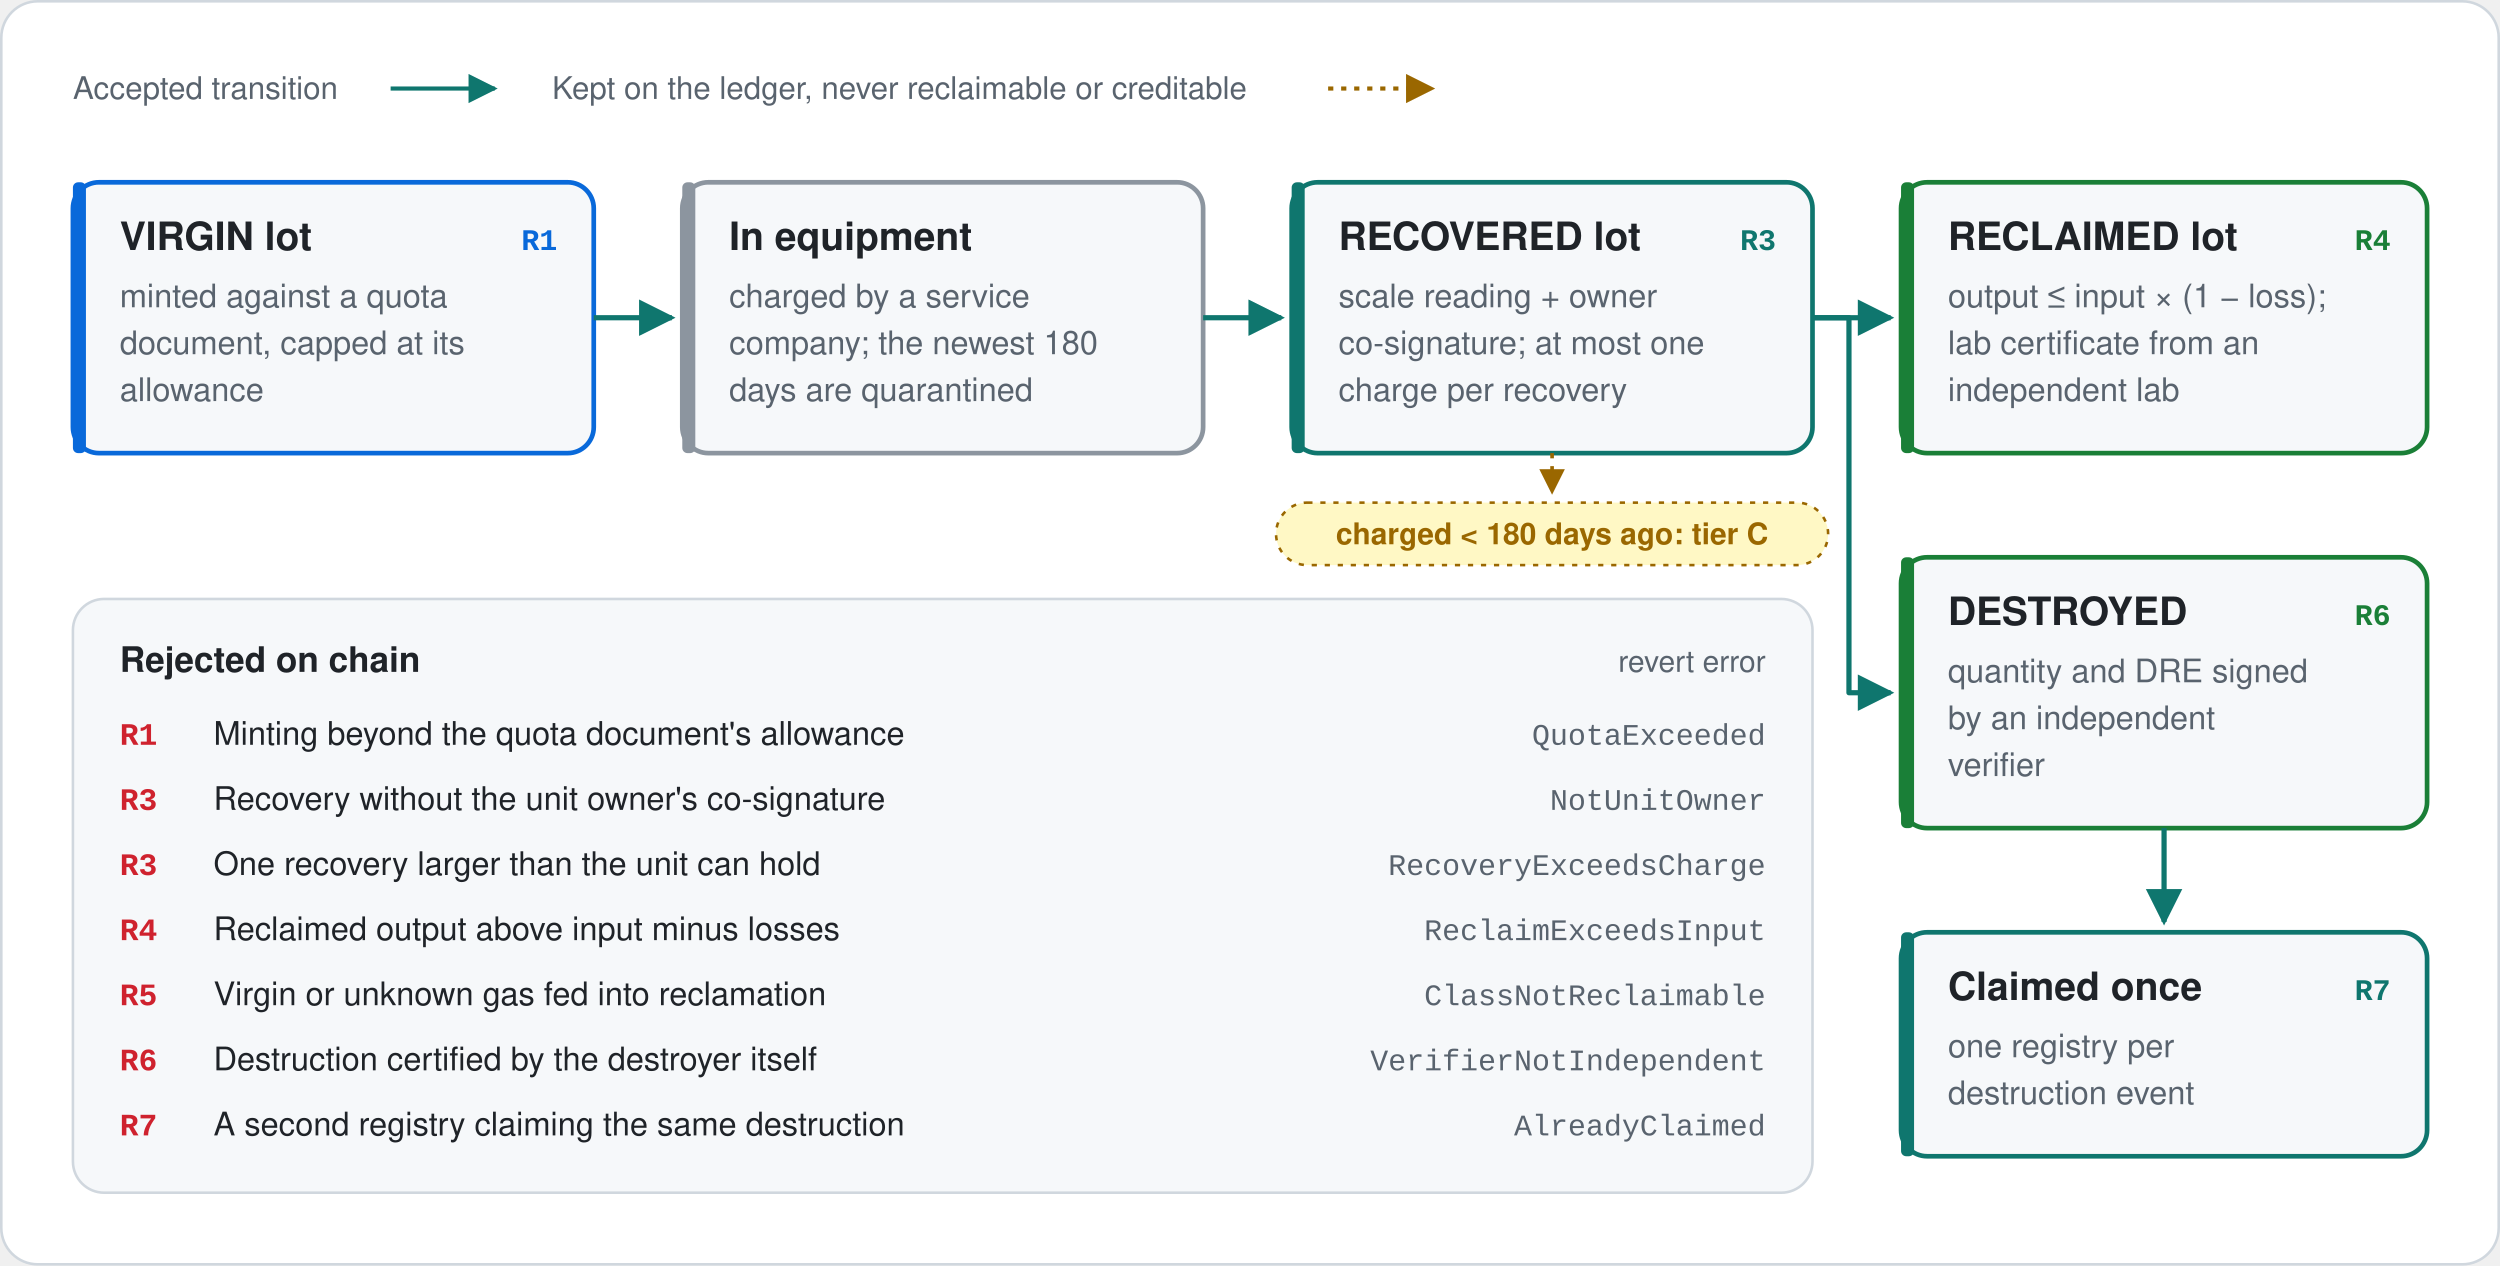
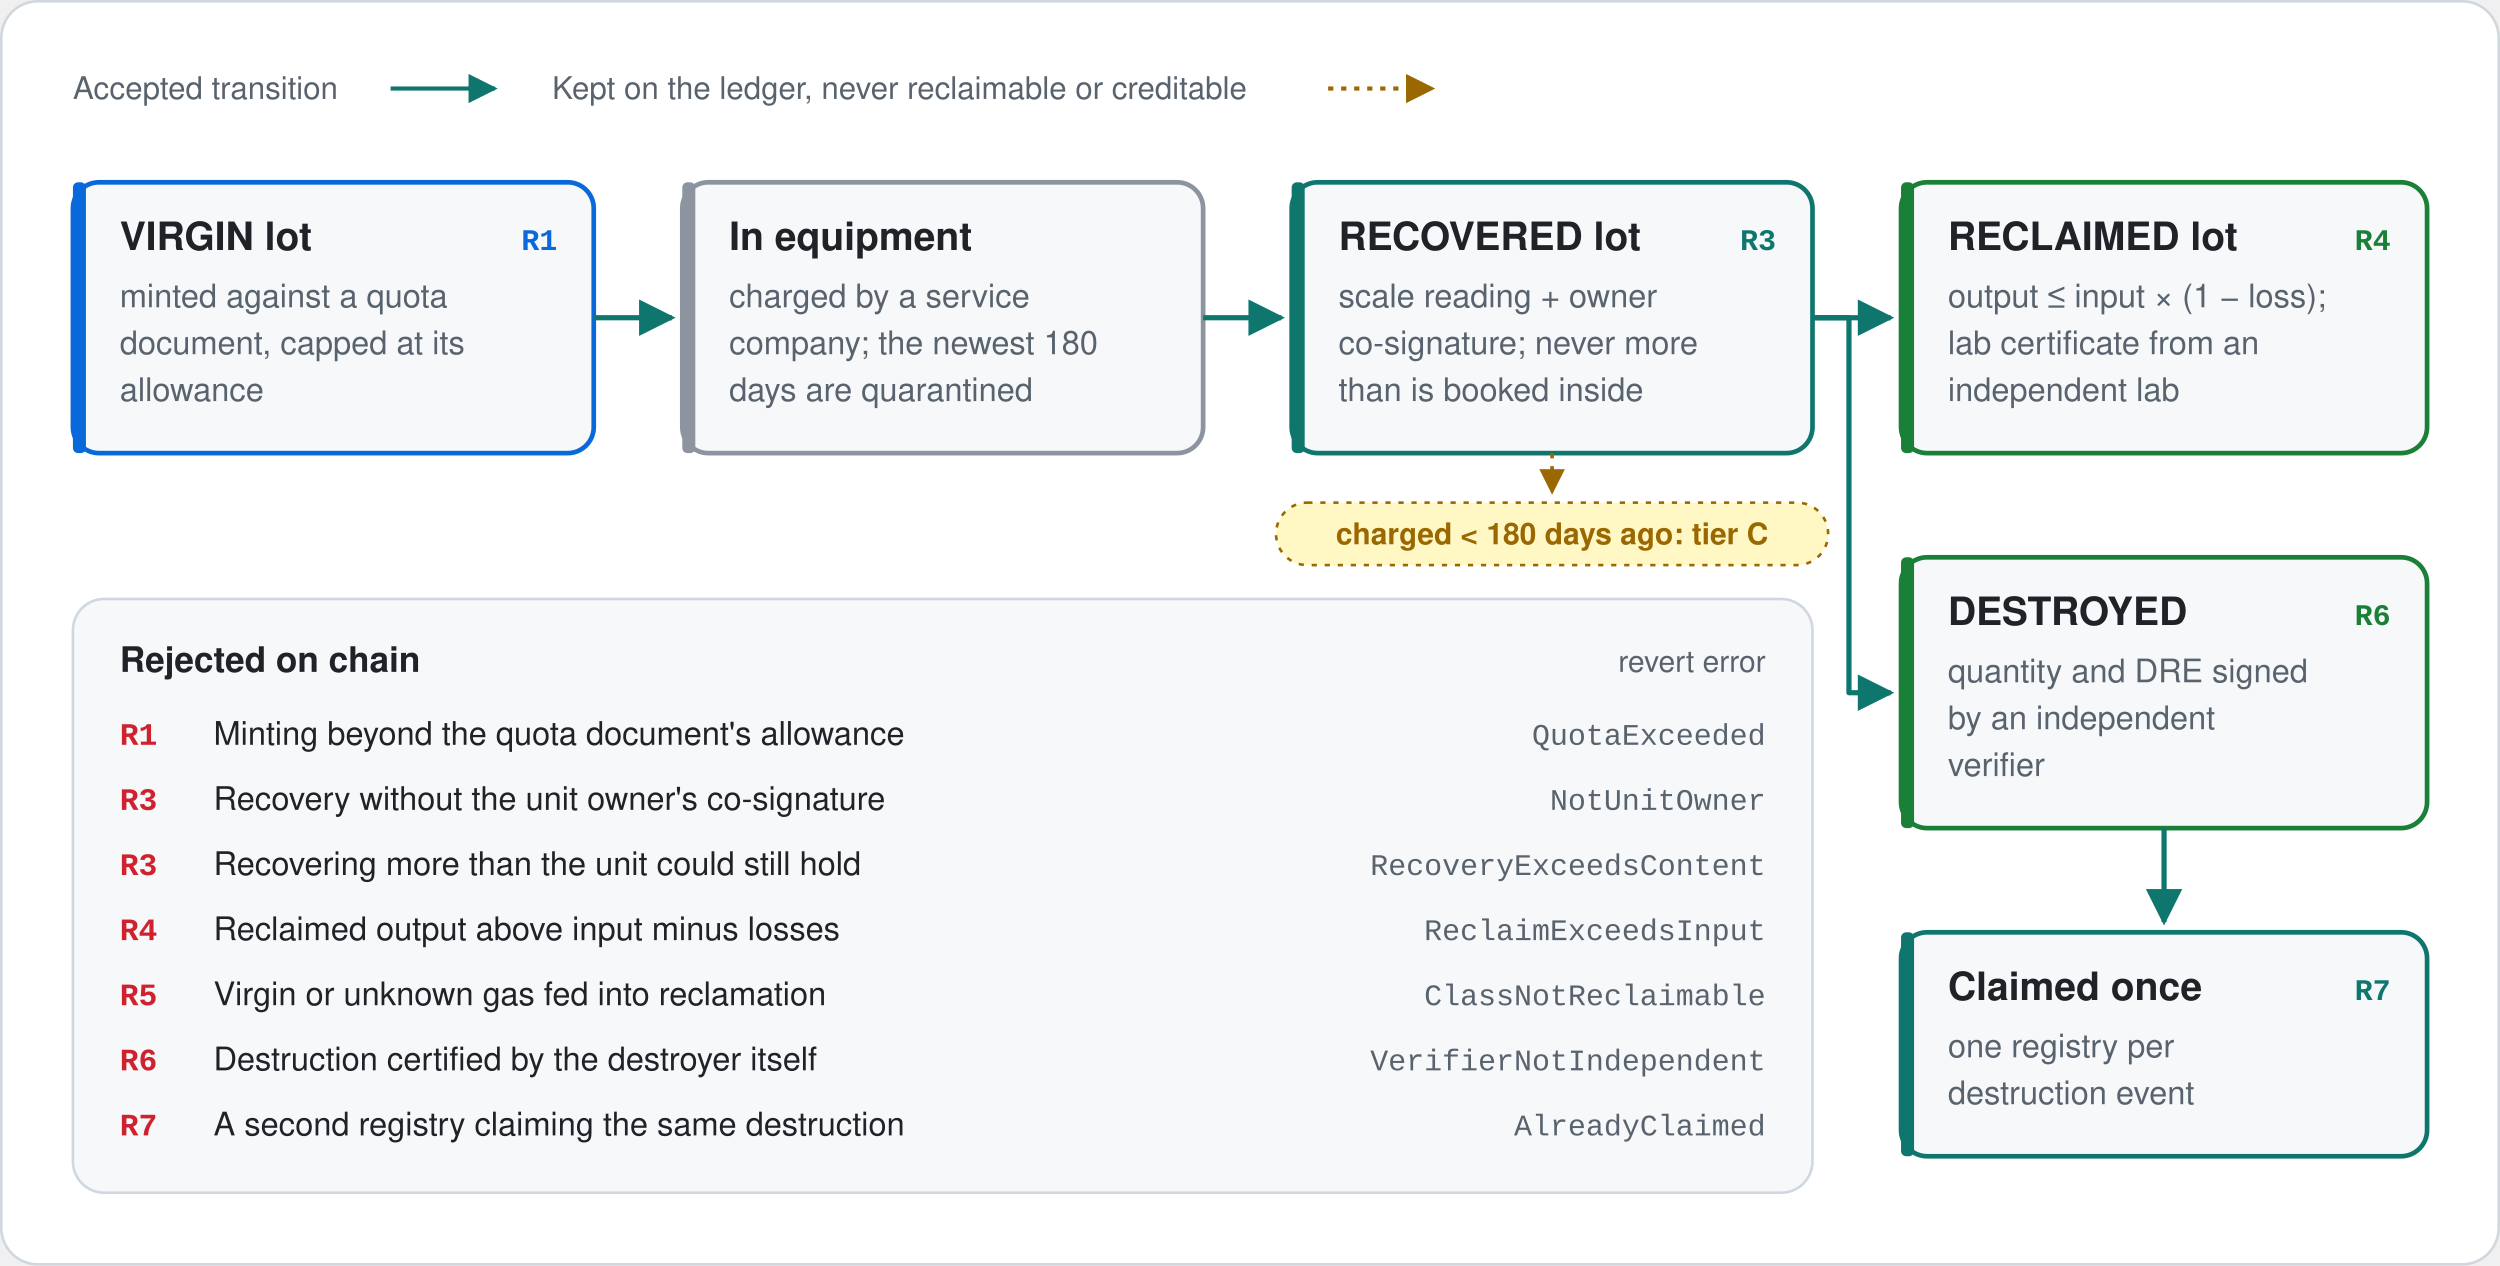
<svg xmlns="http://www.w3.org/2000/svg" width="960" height="486" viewBox="0 0 960 486" role="img" aria-label="Life of a kilogram on the Kigali Balance ledger">
  <defs>
    <marker id="a-line" viewBox="0 0 10 10" refX="9" refY="5" markerWidth="7" markerHeight="7" orient="auto-start-reverse">
      <path d="M0,0 L10,5 L0,10 z" fill="#8c959f" />
    </marker>
    <marker id="a-teal" viewBox="0 0 10 10" refX="9" refY="5" markerWidth="7" markerHeight="7" orient="auto-start-reverse">
      <path d="M0,0 L10,5 L0,10 z" fill="#0f766e" />
    </marker>
    <marker id="a-blue" viewBox="0 0 10 10" refX="9" refY="5" markerWidth="7" markerHeight="7" orient="auto-start-reverse">
      <path d="M0,0 L10,5 L0,10 z" fill="#0969da" />
    </marker>
    <marker id="a-amber" viewBox="0 0 10 10" refX="9" refY="5" markerWidth="7" markerHeight="7" orient="auto-start-reverse">
      <path d="M0,0 L10,5 L0,10 z" fill="#9a6700" />
    </marker>
    <marker id="a-red" viewBox="0 0 10 10" refX="9" refY="5" markerWidth="7" markerHeight="7" orient="auto-start-reverse">
      <path d="M0,0 L10,5 L0,10 z" fill="#cf222e" />
    </marker>
    <marker id="a-green" viewBox="0 0 10 10" refX="9" refY="5" markerWidth="7" markerHeight="7" orient="auto-start-reverse">
      <path d="M0,0 L10,5 L0,10 z" fill="#1a7f37" />
    </marker>
  </defs>
  <rect x="0.5" y="0.5" width="959" height="485" rx="14" fill="#ffffff" stroke="#d0d7de" />
  <text x="28" y="38" font-family="-apple-system, BlinkMacSystemFont, 'Segoe UI', Helvetica, Arial, sans-serif" font-size="12" font-weight="400" fill="#59636e" text-anchor="start">Accepted transition</text>
  <polyline points="150,34 190,34" fill="none" stroke="#0f766e" stroke-width="1.6" marker-end="url(#a-teal)" stroke-linejoin="round" />
  <text x="212" y="38" font-family="-apple-system, BlinkMacSystemFont, 'Segoe UI', Helvetica, Arial, sans-serif" font-size="12" font-weight="400" fill="#59636e" text-anchor="start">Kept on the ledger, never reclaimable or creditable</text>
  <polyline points="510,34 550,34" fill="none" stroke="#9a6700" stroke-width="1.6" stroke-dasharray="2 3" marker-end="url(#a-amber)" stroke-linejoin="round" />
  <rect x="28" y="70" width="200" height="104" rx="10" fill="#f6f8fa" stroke="#0969da" stroke-width="1.8" />
  <rect x="28" y="70" width="5" height="104" rx="2" fill="#0969da" stroke="#0969da" stroke-width="0" />
  <text x="46" y="96" font-family="-apple-system, BlinkMacSystemFont, 'Segoe UI', Helvetica, Arial, sans-serif" font-size="15" font-weight="700" fill="#1f2328" text-anchor="start">VIRGIN lot</text>
  <text x="214" y="96" font-family="ui-monospace, SFMono-Regular, Consolas, 'Liberation Mono', monospace" font-size="11.5" font-weight="700" fill="#0969da" text-anchor="end">R1</text>
  <text x="46" y="118" font-family="-apple-system, BlinkMacSystemFont, 'Segoe UI', Helvetica, Arial, sans-serif" font-size="12.5" font-weight="400" fill="#59636e" text-anchor="start">minted against a quota</text>
  <text x="46" y="136" font-family="-apple-system, BlinkMacSystemFont, 'Segoe UI', Helvetica, Arial, sans-serif" font-size="12.5" font-weight="400" fill="#59636e" text-anchor="start">document, capped at its</text>
  <text x="46" y="154" font-family="-apple-system, BlinkMacSystemFont, 'Segoe UI', Helvetica, Arial, sans-serif" font-size="12.5" font-weight="400" fill="#59636e" text-anchor="start">allowance</text>
  <rect x="262" y="70" width="200" height="104" rx="10" fill="#f6f8fa" stroke="#8c959f" stroke-width="1.8" />
  <rect x="262" y="70" width="5" height="104" rx="2" fill="#8c959f" stroke="#8c959f" stroke-width="0" />
  <text x="280" y="96" font-family="-apple-system, BlinkMacSystemFont, 'Segoe UI', Helvetica, Arial, sans-serif" font-size="15" font-weight="700" fill="#1f2328" text-anchor="start">In equipment</text>
  <text x="280" y="118" font-family="-apple-system, BlinkMacSystemFont, 'Segoe UI', Helvetica, Arial, sans-serif" font-size="12.5" font-weight="400" fill="#59636e" text-anchor="start">charged by a service</text>
  <text x="280" y="136" font-family="-apple-system, BlinkMacSystemFont, 'Segoe UI', Helvetica, Arial, sans-serif" font-size="12.5" font-weight="400" fill="#59636e" text-anchor="start">company; the newest 180</text>
  <text x="280" y="154" font-family="-apple-system, BlinkMacSystemFont, 'Segoe UI', Helvetica, Arial, sans-serif" font-size="12.5" font-weight="400" fill="#59636e" text-anchor="start">days are quarantined</text>
  <rect x="496" y="70" width="200" height="104" rx="10" fill="#f6f8fa" stroke="#0f766e" stroke-width="1.8" />
  <rect x="496" y="70" width="5" height="104" rx="2" fill="#0f766e" stroke="#0f766e" stroke-width="0" />
  <text x="514" y="96" font-family="-apple-system, BlinkMacSystemFont, 'Segoe UI', Helvetica, Arial, sans-serif" font-size="15" font-weight="700" fill="#1f2328" text-anchor="start">RECOVERED lot</text>
  <text x="682" y="96" font-family="ui-monospace, SFMono-Regular, Consolas, 'Liberation Mono', monospace" font-size="11.5" font-weight="700" fill="#0f766e" text-anchor="end">R3</text>
  <text x="514" y="118" font-family="-apple-system, BlinkMacSystemFont, 'Segoe UI', Helvetica, Arial, sans-serif" font-size="12.5" font-weight="400" fill="#59636e" text-anchor="start">scale reading + owner</text>
-   <text x="514" y="136" font-family="-apple-system, BlinkMacSystemFont, 'Segoe UI', Helvetica, Arial, sans-serif" font-size="12.5" font-weight="400" fill="#59636e" text-anchor="start">co-signature; at most one</text>
-   <text x="514" y="154" font-family="-apple-system, BlinkMacSystemFont, 'Segoe UI', Helvetica, Arial, sans-serif" font-size="12.5" font-weight="400" fill="#59636e" text-anchor="start">charge per recovery</text>
+   <text x="514" y="136" font-family="-apple-system, BlinkMacSystemFont, 'Segoe UI', Helvetica, Arial, sans-serif" font-size="12.5" font-weight="400" fill="#59636e" text-anchor="start">co-signature; never more</text>
+   <text x="514" y="154" font-family="-apple-system, BlinkMacSystemFont, 'Segoe UI', Helvetica, Arial, sans-serif" font-size="12.5" font-weight="400" fill="#59636e" text-anchor="start">than is booked inside</text>
  <polyline points="228,122.0 258,122.0" fill="none" stroke="#0f766e" stroke-width="2" marker-end="url(#a-teal)" stroke-linejoin="round" />
  <polyline points="462,122.0 492,122.0" fill="none" stroke="#0f766e" stroke-width="2" marker-end="url(#a-teal)" stroke-linejoin="round" />
  <rect x="730" y="70" width="202" height="104" rx="10" fill="#f6f8fa" stroke="#1a7f37" stroke-width="1.8" />
  <rect x="730" y="70" width="5" height="104" rx="2" fill="#1a7f37" stroke="#1a7f37" stroke-width="0" />
  <text x="748" y="96" font-family="-apple-system, BlinkMacSystemFont, 'Segoe UI', Helvetica, Arial, sans-serif" font-size="15" font-weight="700" fill="#1f2328" text-anchor="start">RECLAIMED lot</text>
  <text x="918" y="96" font-family="ui-monospace, SFMono-Regular, Consolas, 'Liberation Mono', monospace" font-size="11.5" font-weight="700" fill="#1a7f37" text-anchor="end">R4</text>
  <text x="748" y="118" font-family="-apple-system, BlinkMacSystemFont, 'Segoe UI', Helvetica, Arial, sans-serif" font-size="12.5" font-weight="400" fill="#59636e" text-anchor="start">output ≤ input × (1 − loss);</text>
  <text x="748" y="136" font-family="-apple-system, BlinkMacSystemFont, 'Segoe UI', Helvetica, Arial, sans-serif" font-size="12.5" font-weight="400" fill="#59636e" text-anchor="start">lab certificate from an</text>
  <text x="748" y="154" font-family="-apple-system, BlinkMacSystemFont, 'Segoe UI', Helvetica, Arial, sans-serif" font-size="12.5" font-weight="400" fill="#59636e" text-anchor="start">independent lab</text>
  <rect x="730" y="214" width="202" height="104" rx="10" fill="#f6f8fa" stroke="#1a7f37" stroke-width="1.8" />
  <rect x="730" y="214" width="5" height="104" rx="2" fill="#1a7f37" stroke="#1a7f37" stroke-width="0" />
  <text x="748" y="240" font-family="-apple-system, BlinkMacSystemFont, 'Segoe UI', Helvetica, Arial, sans-serif" font-size="15" font-weight="700" fill="#1f2328" text-anchor="start">DESTROYED</text>
  <text x="918" y="240" font-family="ui-monospace, SFMono-Regular, Consolas, 'Liberation Mono', monospace" font-size="11.5" font-weight="700" fill="#1a7f37" text-anchor="end">R6</text>
  <text x="748" y="262" font-family="-apple-system, BlinkMacSystemFont, 'Segoe UI', Helvetica, Arial, sans-serif" font-size="12.5" font-weight="400" fill="#59636e" text-anchor="start">quantity and DRE signed</text>
  <text x="748" y="280" font-family="-apple-system, BlinkMacSystemFont, 'Segoe UI', Helvetica, Arial, sans-serif" font-size="12.5" font-weight="400" fill="#59636e" text-anchor="start">by an independent</text>
  <text x="748" y="298" font-family="-apple-system, BlinkMacSystemFont, 'Segoe UI', Helvetica, Arial, sans-serif" font-size="12.5" font-weight="400" fill="#59636e" text-anchor="start">verifier</text>
  <rect x="730" y="358" width="202" height="86" rx="10" fill="#f6f8fa" stroke="#0f766e" stroke-width="1.8" />
  <rect x="730" y="358" width="5" height="86" rx="2" fill="#0f766e" stroke="#0f766e" stroke-width="0" />
  <text x="748" y="384" font-family="-apple-system, BlinkMacSystemFont, 'Segoe UI', Helvetica, Arial, sans-serif" font-size="15" font-weight="700" fill="#1f2328" text-anchor="start">Claimed once</text>
  <text x="918" y="384" font-family="ui-monospace, SFMono-Regular, Consolas, 'Liberation Mono', monospace" font-size="11.5" font-weight="700" fill="#0f766e" text-anchor="end">R7</text>
  <text x="748" y="406" font-family="-apple-system, BlinkMacSystemFont, 'Segoe UI', Helvetica, Arial, sans-serif" font-size="12.5" font-weight="400" fill="#59636e" text-anchor="start">one registry per</text>
  <text x="748" y="424" font-family="-apple-system, BlinkMacSystemFont, 'Segoe UI', Helvetica, Arial, sans-serif" font-size="12.5" font-weight="400" fill="#59636e" text-anchor="start">destruction event</text>
  <polyline points="696,122.0 726,122.0" fill="none" stroke="#0f766e" stroke-width="2" marker-end="url(#a-teal)" stroke-linejoin="round" />
  <polyline points="696,122.0 710,122.0 710,266 726,266" fill="none" stroke="#0f766e" stroke-width="2" marker-end="url(#a-teal)" stroke-linejoin="round" />
  <polyline points="831.0,318 831.0,354" fill="none" stroke="#0f766e" stroke-width="2" marker-end="url(#a-teal)" stroke-linejoin="round" />
  <rect x="28" y="230" width="668" height="228" rx="12" fill="#f6f8fa" stroke="#d0d7de" stroke-width="1" />
  <text x="46" y="258" font-family="-apple-system, BlinkMacSystemFont, 'Segoe UI', Helvetica, Arial, sans-serif" font-size="13.5" font-weight="700" fill="#1f2328" text-anchor="start">Rejected on chain</text>
  <text x="678" y="258" font-family="-apple-system, BlinkMacSystemFont, 'Segoe UI', Helvetica, Arial, sans-serif" font-size="11.5" font-weight="400" fill="#59636e" text-anchor="end">revert error</text>
  <text x="46" y="286" font-family="ui-monospace, SFMono-Regular, Consolas, 'Liberation Mono', monospace" font-size="12" font-weight="700" fill="#cf222e" text-anchor="start">R1</text>
  <text x="82" y="286" font-family="-apple-system, BlinkMacSystemFont, 'Segoe UI', Helvetica, Arial, sans-serif" font-size="12.5" font-weight="400" fill="#1f2328" text-anchor="start">Minting beyond the quota document's allowance</text>
  <text x="678" y="286" font-family="ui-monospace, SFMono-Regular, Consolas, 'Liberation Mono', monospace" font-size="11.5" font-weight="400" fill="#59636e" text-anchor="end">QuotaExceeded</text>
  <text x="46" y="311" font-family="ui-monospace, SFMono-Regular, Consolas, 'Liberation Mono', monospace" font-size="12" font-weight="700" fill="#cf222e" text-anchor="start">R3</text>
  <text x="82" y="311" font-family="-apple-system, BlinkMacSystemFont, 'Segoe UI', Helvetica, Arial, sans-serif" font-size="12.5" font-weight="400" fill="#1f2328" text-anchor="start">Recovery without the unit owner's co-signature</text>
  <text x="678" y="311" font-family="ui-monospace, SFMono-Regular, Consolas, 'Liberation Mono', monospace" font-size="11.5" font-weight="400" fill="#59636e" text-anchor="end">NotUnitOwner</text>
  <text x="46" y="336" font-family="ui-monospace, SFMono-Regular, Consolas, 'Liberation Mono', monospace" font-size="12" font-weight="700" fill="#cf222e" text-anchor="start">R3</text>
-   <text x="82" y="336" font-family="-apple-system, BlinkMacSystemFont, 'Segoe UI', Helvetica, Arial, sans-serif" font-size="12.5" font-weight="400" fill="#1f2328" text-anchor="start">One recovery larger than the unit can hold</text>
-   <text x="678" y="336" font-family="ui-monospace, SFMono-Regular, Consolas, 'Liberation Mono', monospace" font-size="11.5" font-weight="400" fill="#59636e" text-anchor="end">RecoveryExceedsCharge</text>
+   <text x="82" y="336" font-family="-apple-system, BlinkMacSystemFont, 'Segoe UI', Helvetica, Arial, sans-serif" font-size="12.5" font-weight="400" fill="#1f2328" text-anchor="start">Recovering more than the unit could still hold</text>
+   <text x="678" y="336" font-family="ui-monospace, SFMono-Regular, Consolas, 'Liberation Mono', monospace" font-size="11.5" font-weight="400" fill="#59636e" text-anchor="end">RecoveryExceedsContent</text>
  <text x="46" y="361" font-family="ui-monospace, SFMono-Regular, Consolas, 'Liberation Mono', monospace" font-size="12" font-weight="700" fill="#cf222e" text-anchor="start">R4</text>
  <text x="82" y="361" font-family="-apple-system, BlinkMacSystemFont, 'Segoe UI', Helvetica, Arial, sans-serif" font-size="12.5" font-weight="400" fill="#1f2328" text-anchor="start">Reclaimed output above input minus losses</text>
  <text x="678" y="361" font-family="ui-monospace, SFMono-Regular, Consolas, 'Liberation Mono', monospace" font-size="11.5" font-weight="400" fill="#59636e" text-anchor="end">ReclaimExceedsInput</text>
  <text x="46" y="386" font-family="ui-monospace, SFMono-Regular, Consolas, 'Liberation Mono', monospace" font-size="12" font-weight="700" fill="#cf222e" text-anchor="start">R5</text>
  <text x="82" y="386" font-family="-apple-system, BlinkMacSystemFont, 'Segoe UI', Helvetica, Arial, sans-serif" font-size="12.5" font-weight="400" fill="#1f2328" text-anchor="start">Virgin or unknown gas fed into reclamation</text>
  <text x="678" y="386" font-family="ui-monospace, SFMono-Regular, Consolas, 'Liberation Mono', monospace" font-size="11.5" font-weight="400" fill="#59636e" text-anchor="end">ClassNotReclaimable</text>
  <text x="46" y="411" font-family="ui-monospace, SFMono-Regular, Consolas, 'Liberation Mono', monospace" font-size="12" font-weight="700" fill="#cf222e" text-anchor="start">R6</text>
  <text x="82" y="411" font-family="-apple-system, BlinkMacSystemFont, 'Segoe UI', Helvetica, Arial, sans-serif" font-size="12.5" font-weight="400" fill="#1f2328" text-anchor="start">Destruction certified by the destroyer itself</text>
  <text x="678" y="411" font-family="ui-monospace, SFMono-Regular, Consolas, 'Liberation Mono', monospace" font-size="11.5" font-weight="400" fill="#59636e" text-anchor="end">VerifierNotIndependent</text>
  <text x="46" y="436" font-family="ui-monospace, SFMono-Regular, Consolas, 'Liberation Mono', monospace" font-size="12" font-weight="700" fill="#cf222e" text-anchor="start">R7</text>
  <text x="82" y="436" font-family="-apple-system, BlinkMacSystemFont, 'Segoe UI', Helvetica, Arial, sans-serif" font-size="12.5" font-weight="400" fill="#1f2328" text-anchor="start">A second registry claiming the same destruction</text>
  <text x="678" y="436" font-family="ui-monospace, SFMono-Regular, Consolas, 'Liberation Mono', monospace" font-size="11.5" font-weight="400" fill="#59636e" text-anchor="end">AlreadyClaimed</text>
  <polyline points="596.0,174 596.0,189" fill="none" stroke="#9a6700" stroke-width="1.4" stroke-dasharray="2 3" marker-end="url(#a-amber)" stroke-linejoin="round" />
  <rect x="490" y="193" width="212" height="24" rx="12" fill="#fff8c5" stroke="#9a6700" stroke-width="1" stroke-dasharray="2 3" />
  <text x="596" y="209" font-family="-apple-system, BlinkMacSystemFont, 'Segoe UI', Helvetica, Arial, sans-serif" font-size="11.5" font-weight="600" fill="#9a6700" text-anchor="middle">charged &lt; 180 days ago: tier C</text>
</svg>
